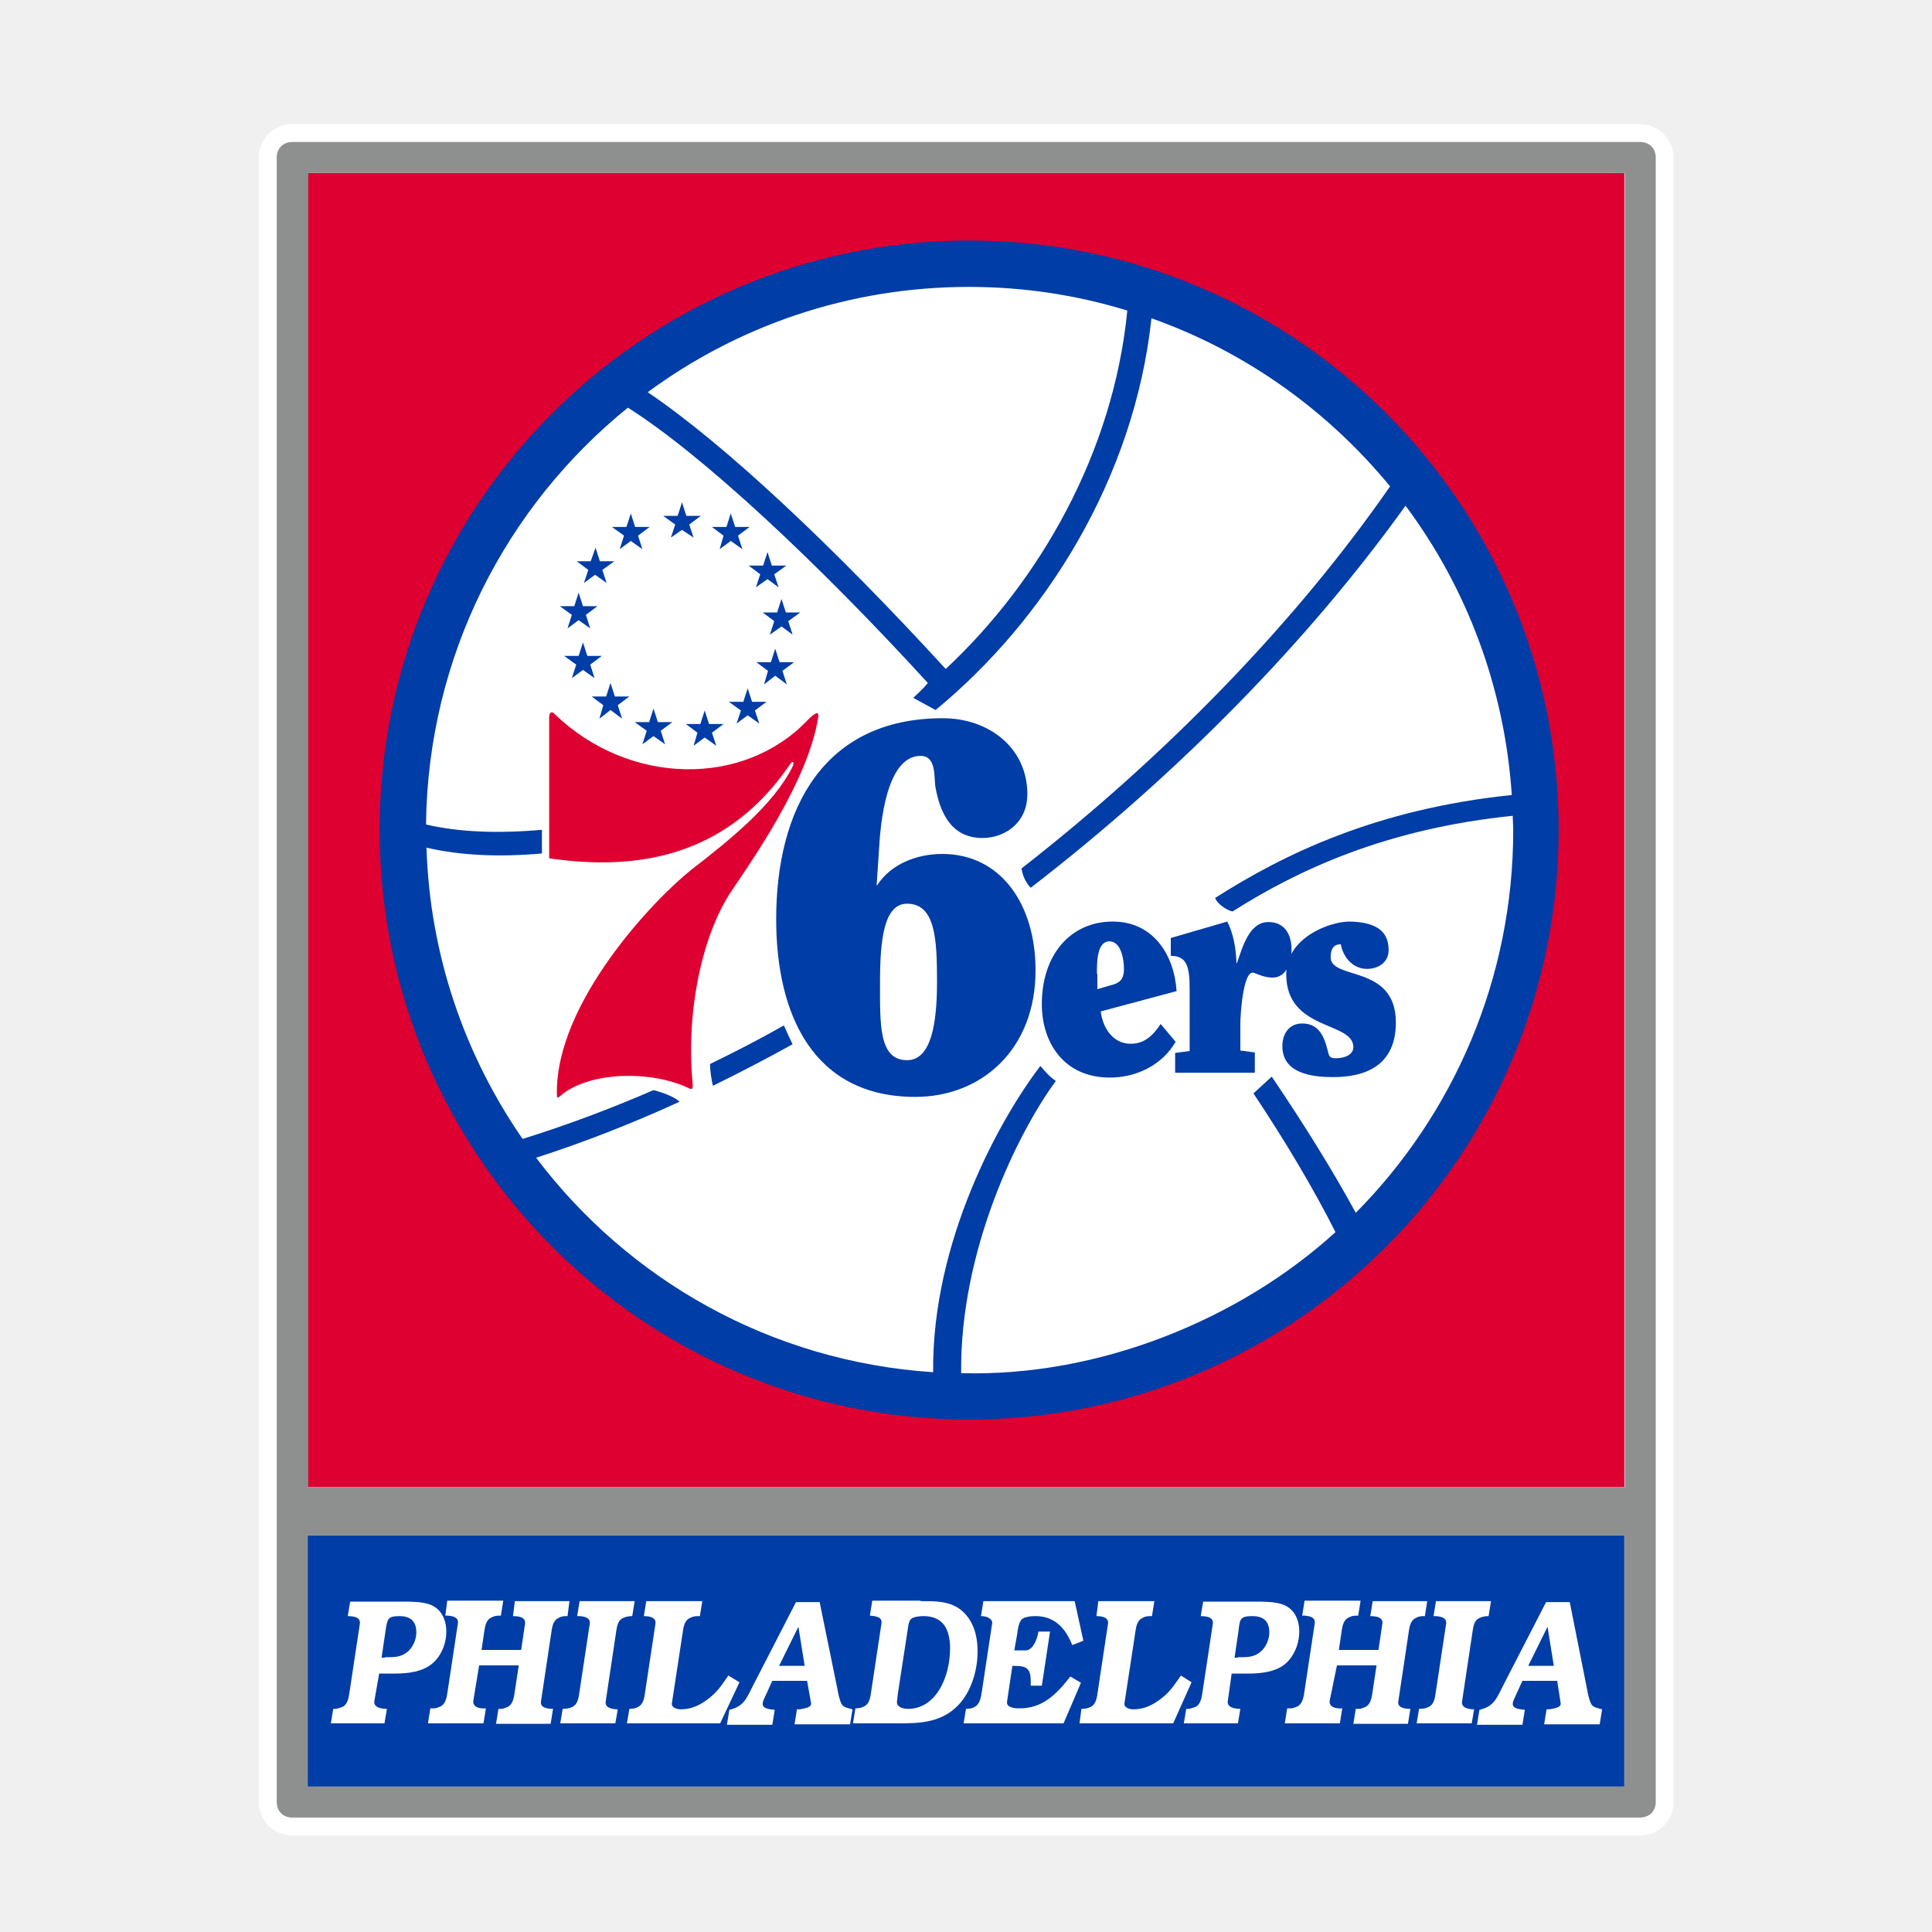
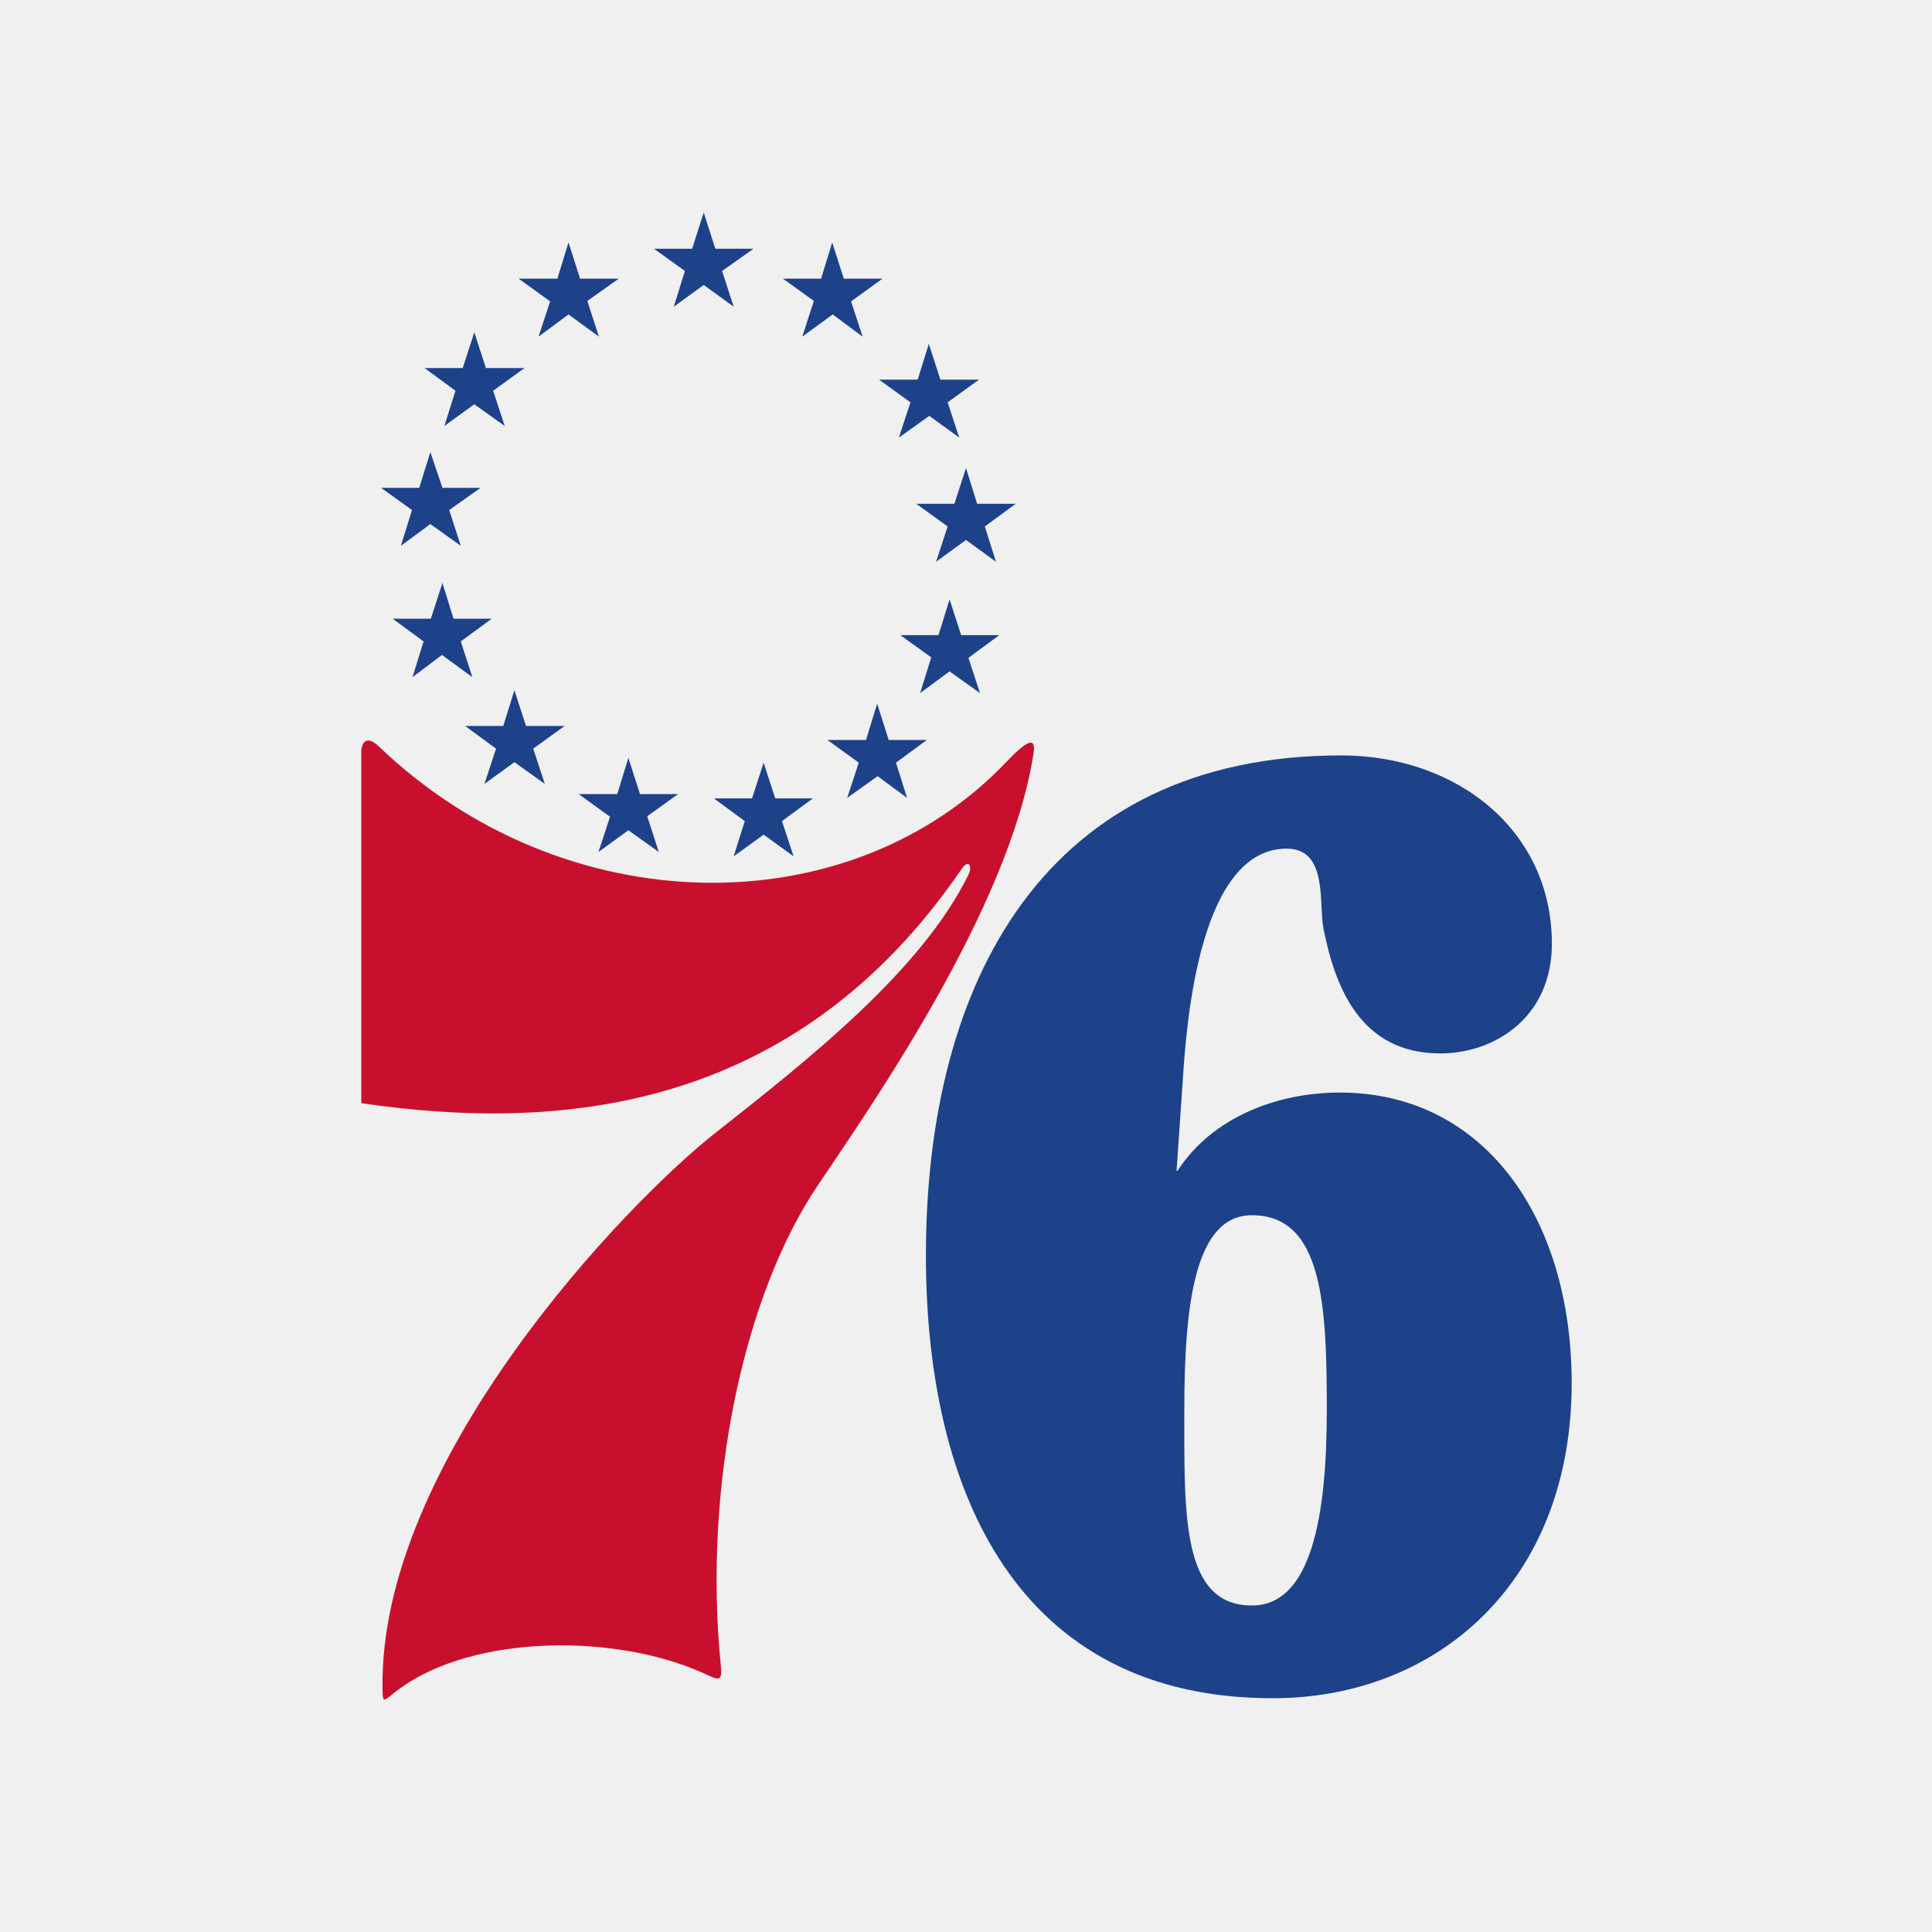
- <svg xmlns="http://www.w3.org/2000/svg" version="1.1" id="Layer_1" x="0px" y="0px" width="400px" height="400px" viewBox="0 0 400 400" enable-background="new 0 0 400 400" xml:space="preserve">
+ <svg xmlns="http://www.w3.org/2000/svg" version="1.1" id="Layer_1" x="0px" y="0px" viewBox="0 0 400 400" style="enable-background:new 0 0 400 400;" xml:space="preserve">
+   <style type="text/css">
+ 	.st0{fill:#1D428A;}
+ 	.st1{fill:#C8102E;}
+ </style>
  <g>
-     <rect x="63.7" y="35.8" fill="#DD0031" width="272.6" height="272.1" />
-     <rect x="63.7" y="317.9" fill="#003DA6" width="272.6" height="52" />
-     <path fill="#FFFFFF" d="M344.4,27.7c-1.3-1.3-3.1-2-4.9-2H60.5c-1.8,0-3.6,0.7-4.9,2c-1.3,1.3-2,3.1-2,4.9v340.5   c0,1.8,0.7,3.6,2,4.9c1.3,1.3,3.1,2,4.9,2h279.1c1.8,0,3.6-0.7,4.9-2c1.3-1.3,2-3.1,2-4.9V32.6C346.5,30.8,345.7,29,344.4,27.7    M342.8,373.1c0,0.9-0.3,1.7-0.9,2.3s-1.4,0.9-2.3,0.9H60.5c-0.9,0-1.7-0.3-2.3-0.9s-0.9-1.4-0.9-2.3V32.6c0-0.8,0.3-1.7,0.9-2.3   c0.6-0.6,1.4-0.9,2.3-0.9h279.1c0.8,0,1.7,0.3,2.3,0.9c0.6,0.6,0.9,1.4,0.9,2.3V373.1z" />
-     <path fill="#8E9090" d="M339.6,29.4H60.5c-0.9,0-1.7,0.3-2.3,0.9c-0.6,0.6-0.9,1.4-0.9,2.3v340.5c0,0.9,0.3,1.7,0.9,2.3   c0.6,0.6,1.4,0.9,2.3,0.9h279.1c0.8,0,1.7-0.3,2.3-0.9c0.6-0.6,0.9-1.4,0.9-2.3V32.6c0-0.9-0.3-1.7-0.9-2.3   C341.3,29.7,340.5,29.4,339.6,29.4 M63.7,369.9v-52v0h3.6h265.3h3.7v0v52H63.7z M336.4,307.9h-3.7H67.4h-3.6V35.8h272.6V307.9z" />
-     <path fill="#003DA6" d="M200.7,49.8c-67.4,0-122.1,54.6-122.1,122c0,67.4,54.6,122.1,122.1,122.1c67.4,0,122-54.7,122-122.1   C322.7,104.4,268.1,49.8,200.7,49.8" />
-     <path fill="#FFFFFF" d="M259.4,226.2c6.8,10.2,12.6,20,17.1,28.9c-20,18.2-49.1,30-77.5,29.2c-0.3-25.2,11.6-49.6,19.6-60.5   c-1.3-0.9-2-1.7-3.2-3.1c-8.3,10.8-22.5,36.3-22.2,63.4c-33.6-2.2-63.1-19.1-82.2-44.4c9.9-3.2,19.9-7.1,29.7-11.6   c-1-1-3.7-2-5.4-2.4c-9,3.9-18.1,7.3-27.1,10.1c-11.9-17.2-19.2-37.9-19.9-60.3c6.9,1.6,14.9,2,23.9,1.2v-4.9   c-9,0.8-17.2,0.5-24-1.1c0.4-34.9,16.6-65.9,41.8-86.3c15.5,9.8,39.5,32.3,62.1,57c-1.1,1.4-2.6,2.6-3,3.1l4.6,2.5   c22.6-18.6,41.1-47.8,44.7-81.1c19.5,6.9,36.5,19.1,49.4,34.8c-19.2,27.7-45.9,55.4-76.3,79.1c0.2,1.6,1,3.1,1.9,4   c30.6-23.6,57.6-51.2,77.6-79.1c12.6,16.9,20.5,37.5,22,59.9c-28.1,2.9-47.3,12.3-61.4,21.3c0.2,1,2.3,2.6,3.6,2.8   c13.4-8.5,31.6-17.1,58-19.8c0,1,0.1,2,0.1,2.9c0,30.9-12.4,58.9-32.6,79.3c-4.8-8.8-10.7-18.3-17.4-28.2l-3.8,3.5" />
-     <path fill="#FFFFFF" d="M195.8,138.5c-23.1-25.2-45.7-46.5-61.7-57.3c18.6-13.7,41.6-21.8,66.5-21.8c11.4,0,22.4,1.7,32.8,4.9   C230.5,93.8,215.2,120.4,195.8,138.5" />
-     <polygon fill="#003DA6" points="141.2,104 142.1,106.8 145.1,106.8 142.7,108.6 143.6,111.3 141.2,109.7 138.9,111.3 139.8,108.6    137.3,106.8 140.3,106.8  " />
-     <polygon fill="#003DA6" points="158.9,114.3 159.8,117.1 162.8,117.1 160.3,118.9 161.2,121.6 158.9,119.9 156.5,121.6    157.4,118.9 155,117.1 158,117.1  " />
-     <polygon fill="#003DA6" points="151.3,106.3 152.2,109.1 155.2,109.1 152.8,110.9 153.7,113.7 151.3,112 149,113.7 149.8,110.9    147.4,109.1 150.4,109.1  " />
-     <polygon fill="#003DA6" points="161.8,124 162.7,126.8 165.7,126.8 163.2,128.6 164.1,131.4 161.8,129.7 159.4,131.4 160.3,128.6    157.9,126.8 160.9,126.8  " />
-     <polygon fill="#003DA6" points="160.5,134.3 161.4,137.1 164.4,137.1 162,138.9 162.9,141.7 160.5,139.9 158.2,141.7 159,138.9    156.6,137.1 159.6,137.1  " />
-     <polygon fill="#003DA6" points="154.8,142.5 155.7,145.3 158.7,145.3 156.3,147.1 157.2,149.8 154.8,148.1 152.5,149.8    153.4,147.1 150.9,145.3 153.9,145.3  " />
-     <polygon fill="#003DA6" points="145.9,147.1 146.8,149.9 149.8,149.9 147.4,151.7 148.3,154.4 145.9,152.7 143.6,154.4    144.4,151.7 142,149.9 145,149.9  " />
-     <polygon fill="#003DA6" points="123.3,113.4 122.3,116.2 119.4,116.2 121.8,118 120.9,120.7 123.2,119 125.6,120.7 124.7,118    127.2,116.2 124.2,116.2  " />
-     <polygon fill="#003DA6" points="130.6,106.3 129.7,109.1 126.7,109.1 129.2,110.9 128.3,113.7 130.6,112 133,113.7 132.1,110.9    134.5,109.1 131.5,109.1  " />
-     <polygon fill="#003DA6" points="119.8,122.7 118.9,125.5 115.9,125.5 118.4,127.3 117.5,130.1 119.8,128.4 122.2,130.1    121.3,127.3 123.7,125.5 120.7,125.5  " />
-     <polygon fill="#003DA6" points="120.7,133 119.8,135.8 116.8,135.8 119.3,137.6 118.4,140.4 120.7,138.7 123.1,140.4 122.2,137.6    124.6,135.8 121.6,135.8  " />
-     <polygon fill="#003DA6" points="126.4,141.4 125.5,144.2 122.5,144.2 124.9,146 124.1,148.8 126.4,147 128.8,148.8 127.9,146    130.3,144.2 127.3,144.2  " />
-     <polygon fill="#003DA6" points="135.3,146.7 134.4,149.5 131.4,149.5 133.9,151.3 133,154.1 135.3,152.4 137.7,154.1 136.8,151.3    139.2,149.5 136.2,149.5  " />
-     <path fill="#003DA6" d="M164.1,216.2c-5.6,3.1-10.8,5.8-16.5,8.6c-0.3-1.2-0.6-3.2-0.6-4.5c5.1-2.5,10.2-5.1,15.3-8   C162.9,213.7,163.5,215,164.1,216.2" />
-     <path fill="#FFFFFF" d="M77.5,352.2c-0.2,1.3,1.4,1.6,2.6,1.6l-0.5,3H68.5l0.5-3h0.6c0.4-0.1,1.1-0.3,1.5-0.5c1-0.7,1.1-2,1.3-3.2   l2.1-13.9c0.2-1.3-1.1-1.6-2.5-1.6l0.5-3h10.9c1.7,0,4,0,5.6,0.6c2.2,0.8,3.4,2.9,3.4,5.6c0,2.9-1.4,5.8-3.7,7.2   c-2.3,1.4-5.1,1.5-7.6,1.5h-2.6L77.5,352.2z M79.7,343.1c1.6,0,3,0.1,4.4-0.9c1.2-0.8,2.1-2.6,2.1-4.2c0-2.6-1.5-3.4-3.5-3.4   c-2.5,0-2.5,0.6-2.9,3.2l-0.8,5.4H79.7z" />
-     <path fill="#FFFFFF" d="M98,352.1c-0.2,1.4,1.4,1.7,2.6,1.6l-0.5,3.1H88.6l0.5-3.1h0.8c0.4,0,1.1-0.3,1.5-0.5c1-0.7,1.1-2,1.3-3.2   l2.1-13.9c0.2-1.3-1.1-1.5-2-1.6h-0.6l0.4-3.1h11.6l-0.5,3.1c-0.9,0-1.2,0-2,0.4c-1.2,0.6-1.3,2-1.5,3.3l-0.5,3.4h8.2l0.8-5.4   c0.2-1.4-1.3-1.6-2.5-1.6l0.4-3.1h11.3l-0.4,3.1c-0.8,0-1.2,0-1.9,0.4c-1.2,0.6-1.3,2-1.5,3.3l-2.1,14c-0.2,1.3,1.4,1.5,2.5,1.5   l-0.5,3.1h-11.3l0.5-3.1h0.6c0.4,0,1.1-0.3,1.5-0.5c1-0.7,1.1-2,1.3-3.2l0.8-5.3h-8.2L98,352.1z" />
-     <path fill="#FFFFFF" d="M127.4,356.8H116l0.5-3c0.8,0,1.4-0.1,2-0.4c1.2-0.6,1.3-2,1.5-3.3l2.1-13.9c0.2-1.3-1.1-1.5-2-1.6h-0.6   l0.5-3.1h11.4l-0.5,3.1c-0.7,0-1.3,0.1-1.9,0.4c-1.2,0.5-1.3,2-1.5,3.3l-2.1,14c-0.2,1.3,1.4,1.6,2.5,1.6L127.4,356.8z" />
-     <path fill="#FFFFFF" d="M149.1,356.8h-19.3l0.5-3c0.7,0,1.3-0.1,1.8-0.4c1.2-0.6,1.3-2,1.5-3.3l2.1-13.9c0.2-1.3-1.1-1.6-2.4-1.6   l0.5-3.1h11.6l-0.5,3.1c-0.9,0-1.3,0-2.1,0.4c-1.2,0.6-1.3,2-1.5,3.3l-2.2,14.4c-0.1,0.9,1.2,1.2,1.8,1.2c2.2,0,4-0.8,5.9-2.3   c1.9-1.5,2.5-2.6,4-4.7l2.3,1.4L149.1,356.8z" />
-     <path fill="#FFFFFF" d="M173.4,349.8c0.1,0.7,0.4,2,0.7,2.7c0.4,1,1.1,1,2,1.3l0.4,0.1l-0.5,3.1h-11.5l0.5-3.1h0.6   c0.8-0.2,2.6-0.3,2.3-1.4l-0.8-4.5h-7.2l-1.6,3.5c-0.2,0.5-0.4,0.8-0.4,1.3c0,1.1,1.9,1.1,2.5,1.2l-0.5,3.1h-9.4l0.5-3.1   c3.1-0.7,3.6-2.5,5-5.2l8.8-17.1h4.9L173.4,349.8z M165.3,336.8l-4,8.1h5.3L165.3,336.8z" />
-     <path fill="#FFFFFF" d="M190.6,331.5c2.7,0,5.8-0.1,8.2,1.7c2.6,2,3.6,5.2,3.6,8.7c0,4.4-1.6,9.1-4.7,11.8c-3.4,3-7.6,3.1-11.7,3.1   h-9.4l0.5-3.1c0.6,0,1.2-0.1,1.8-0.4c1.2-0.6,1.3-2,1.5-3.3l2.1-13.9c0.2-1.3-1.1-1.5-2.4-1.6l0.5-3.1H190.6z M185.8,351.5   c0,0.3-0.1,0.6-0.1,0.9c0,1.2,1.6,1.4,2.3,1.4c5.8,0,8.7-6.6,8.7-12.5c0-4.2-1.6-6.7-5.5-6.7c-0.7,0-2,0.1-2.6,0.6   c-0.5,0.5-0.6,1.7-0.7,2.4l-2,13L185.8,351.5z" />
-     <path fill="#FFFFFF" d="M220.2,356.8h-20.7l0.5-3c0.7,0,1.3-0.1,1.8-0.4c1.1-0.6,1.3-2,1.5-3.3l2.1-13.9c0.1-0.5-0.1-0.8-0.5-1.1   c-0.5-0.4-1.2-0.5-1.8-0.5l0.5-3.1h18.9l1.8,8.2l-2.3,0.9c-1.5-3.8-3.9-6-7.6-6c-0.8,0-2.3,0.1-2.9,0.7c-0.6,0.7-0.8,2.1-0.9,3   l-0.6,3.4h2.3c1.5,0,2.4-2.1,2.7-3.9h2.4l-1.7,11.2h-2.3v-1c0-2.9-1.2-3.1-3.8-3.1l-1.1,7.4c-0.2,1.3,1.7,1.4,2.5,1.4   c4.7,0,7.5-2.6,10.6-6.6l2.2,1.3L220.2,356.8z" />
-     <path fill="#FFFFFF" d="M242.9,356.8h-19.4l0.4-3c0.7,0,1.3-0.1,1.9-0.4c1.2-0.6,1.3-2,1.5-3.3l2.1-13.9c0.2-1.3-1.1-1.6-2.4-1.6   l0.4-3.1h11.6l-0.5,3.1c-0.9,0-1.3,0-2,0.4c-1.2,0.6-1.3,2-1.5,3.3l-2.2,14.4c-0.1,0.9,1.2,1.2,1.8,1.2c2.2,0,4-0.8,5.9-2.3   c1.9-1.5,2.5-2.6,4-4.7l2.2,1.4L242.9,356.8z" />
-     <path fill="#FFFFFF" d="M254.2,352.2c-0.2,1.3,1.4,1.6,2.6,1.6l-0.5,3h-11.2l0.5-3h0.6c0.4-0.1,1.1-0.3,1.5-0.5   c1-0.7,1.1-2,1.3-3.2l2.1-13.9c0.2-1.3-1.1-1.6-2.5-1.6l0.5-3h10.9c1.7,0,4,0,5.6,0.6c2.2,0.8,3.4,2.9,3.4,5.6   c0,2.9-1.4,5.8-3.6,7.2c-2.3,1.4-5.1,1.5-7.6,1.5H255L254.2,352.2z M256.3,343.1c1.6,0,3,0.1,4.4-0.9c1.2-0.8,2.1-2.6,2.1-4.2   c0-2.6-1.5-3.4-3.5-3.4c-2.6,0-2.6,0.6-2.9,3.2l-0.8,5.4H256.3z" />
-     <path fill="#FFFFFF" d="M275.3,352.1c-0.2,1.4,1.4,1.7,2.6,1.6l-0.5,3.1H266l0.5-3.1h0.8c0.4,0,1.1-0.3,1.5-0.5   c1-0.7,1.1-2,1.3-3.2l2.1-13.9c0.2-1.3-1.1-1.5-2-1.6h-0.6l0.5-3.1h11.6l-0.5,3.1c-0.9,0-1.2,0-2,0.4c-1.2,0.6-1.3,2-1.5,3.3   l-0.5,3.4h8.2l0.8-5.4c0.2-1.4-1.3-1.6-2.5-1.6l0.5-3.1h11.3l-0.5,3.1c-0.8,0-1.2,0-1.9,0.4c-1.2,0.6-1.3,2-1.5,3.3l-2.1,14   c-0.2,1.3,1.4,1.5,2.5,1.5l-0.5,3.1h-11.3l0.5-3.1h0.7c0.4,0,1.1-0.3,1.5-0.5c1-0.7,1.1-2,1.3-3.2l0.8-5.3h-8.2L275.3,352.1z" />
-     <path fill="#FFFFFF" d="M304.7,356.8h-11.4l0.5-3c0.8,0,1.4-0.1,2-0.4c1.2-0.6,1.3-2,1.5-3.3l2.1-13.9c0.2-1.3-1.1-1.5-2-1.6h-0.6   l0.5-3.1h11.4l-0.5,3.1c-0.7,0-1.3,0.1-1.9,0.4c-1.2,0.5-1.3,2-1.5,3.3l-2.1,14c-0.2,1.3,1.4,1.6,2.5,1.6L304.7,356.8z" />
-     <path fill="#FFFFFF" d="M328.6,349.8c0.1,0.7,0.4,2,0.7,2.7c0.4,1,1.1,1,2,1.3l0.4,0.1l-0.5,3.1h-11.5l0.5-3.1h0.6   c0.8-0.2,2.6-0.3,2.3-1.4l-0.7-4.5h-7.2l-1.6,3.5c-0.2,0.5-0.4,0.8-0.4,1.3c0,1.1,1.9,1.1,2.5,1.2l-0.5,3.1h-9.4l0.5-3.1   c3.1-0.7,3.6-2.5,5-5.2l8.8-17.1h4.9L328.6,349.8z M320.4,336.8l-4,8.1h5.3L320.4,336.8z" />
-     <path fill="#003DA6" d="M259.8,222.1h-16.5V218l3-0.4v-12.9c0-4.6-0.6-6.8-3.9-6.8v-3.7l11.7-3.4c1.3,2.6,1.8,5.6,1.9,8.6h0.1   c1.2-3.5,2.6-8.5,6.5-8.5c3.4,0,4.8,2.6,4.8,5.7c0,3.2-1.4,5.8-3.9,5.8c-1.7,0-3.1-0.7-3.9-1c-2.2-0.7-2.8,8.6-2.8,10.5v5.6l3,0.4   V222.1z" />
-     <path fill="#003DA6" d="M287.5,196.7c0,2.6-2.2,3.9-4.5,3.9c-2.8,0-4.9-2.3-5.4-5.1c-1.2,0-2.1,0.6-2.1,2.7   c0,4.8,13.5,1.4,13.5,13.5c0,9.1-6.6,11.3-12.9,11.3c-3.9,0-10.6-0.5-10.6-6.4c0-2.7,1.5-4.7,4.1-4.7c4.1,0,4.8,3.8,5.5,6.4   c0.2,0.7,0.8,0.8,1.4,0.8c2.2,0,3.7-0.9,3.7-2.3c0-5.4-13.9-3.3-13.9-15.1c0-7.5,8.9-10.9,13.1-10.9   C284.5,190.9,287.5,192.5,287.5,196.7" />
-     <path fill="#003DA6" d="M195.1,176.8c-5.3,0-10.7,2.1-13.5,6.5h-0.1l0.5-7.6c0.3-5.2,1.5-19.2,8.6-19.2c3.4,0,2.7,4.6,3.1,6.6   c0.9,4.9,3.1,10.4,9.7,10.4c4.5,0,9.3-3,9.3-9.1c0-9.5-7.9-15.7-17.5-15.7c-24.7,0-34.5,18.8-34.5,41.6c0,19.8,7.7,36.8,28.8,36.8   c13.7,0,24.9-9.8,24.9-26.2C214.4,187.1,207.1,176.8,195.1,176.8 M187.8,219.5c-5.9,0-5.6-7.5-5.6-16.2c0-8.7,0.8-16.2,5.6-16.2   c5.9,0,6.2,7.5,6.2,16.2C194,211.9,192.8,219.5,187.8,219.5" />
-     <path fill="#DD0031" d="M113.7,148.4v29.3c16.4,2.4,36.1,0.8,49.9-19.5c0.6-0.9,0.9-0.3,0.5,0.5c-3.9,7.9-13,15.2-21,21.4   c-7.6,6-28,27.4-27.8,46.2c0,1.4,0.1,1.1,1.3,0.1c6.2-4.6,18.3-4.7,25.8-1.2c1,0.5,1.1,0.3,1-1c-1.4-14.6,1.9-30.6,8.1-39.8   c4.3-6.4,15.9-22.9,17.9-35.9c0.2-1.3-0.5-1.1-2.2,0.6c-13.2,13.9-36.9,13.6-52.3-1.2C114.2,147.1,113.8,147.5,113.7,148.4" />
-     <path fill="#003DA6" d="M234.1,216.1c-3.7,0-5.8-3.3-6.2-6.7l15.7-4.2c-0.5-7.6-4.9-14.4-13.2-14.4c-8.8,0-14.7,6.9-14.7,17.1   c0,7.9,4.5,15.2,14.1,15.2c5.5,0,10.8-2.6,13.6-7.4l-3.1-3.7C238.8,214.3,237,216.1,234.1,216.1 M227.1,201.6c0-2.4,0-6.7,2.6-6.7   c2.4,0,3,3.7,3,5.7c0,2.4-1.1,3-2.8,3.4l-2.7,0.8V201.6z" />
+     <g>
+       <g>
+         <path class="st0" d="M277.4,226.2c-13.1,0-26.5,5.2-33.6,16.2h-0.2h-0.3h0.3l1.3-19c0.8-12.8,3.7-47.7,21.5-47.7     c8.6,0,6.6,11.4,7.6,16.5c2.4,12.1,7.6,25.9,24.2,25.9c11.3,0,23.1-7.5,23.1-22.7c0-23.5-19.7-39-43.6-39     c-61.3,0-86,46.8-86,103.5c0,49.2,19.1,91.7,71.8,91.7c34.2,0,61.9-24.3,61.9-65.2C325.4,251.9,307.1,226.2,277.4,226.2z      M259.2,332.4c-14.6,0-14-18.8-14-40.4c0-21.7,2.1-40.4,14-40.4c14.7,0,15.5,18.7,15.5,40.4C274.7,313.6,271.6,332.4,259.2,332.4     z" />
+         <path class="st1" d="M74.8,155.4v73c40.9,6,89.8,2,124.3-48.5c1.4-2.1,2.3-0.6,1.4,1.2c-9.6,19.6-32.5,37.8-52.2,53.3     c-19,14.9-69.8,68.2-69.1,115.1c0,3.6,0.2,2.6,3.3,0.3c15.4-11.5,45.6-11.8,64.2-2.9c2.6,1.2,2.8,0.8,2.5-2.5     c-3.6-36.4,4.6-76.1,20.2-99.1c10.7-16,39.6-57.1,44.6-89.4c0.5-3.3-1.2-2.8-5.4,1.6c-32.7,34.6-91.9,33.7-130.1-2.9     C76.1,152.3,75,153.4,74.8,155.4" />
+       </g>
+     </g>
+     <g>
+       <g>
+         <polygon class="st0" points="145.7,44 148.1,51.5 156,51.5 149.5,56.1 151.9,63.5 145.7,59 139.5,63.5 141.8,56.1 135.4,51.5      143.3,51.5    " />
+         <polygon class="st0" points="192.3,71.2 194.7,78.6 202.7,78.6 196.2,83.3 198.6,90.6 192.4,86.1 186.1,90.6 188.5,83.3      182,78.6 190,78.6    " />
+         <polygon class="st0" points="172.3,50.2 174.7,57.7 182.7,57.7 176.2,62.4 178.6,69.7 172.4,65.1 166.1,69.7 168.5,62.3      162.1,57.7 170,57.7    " />
+         <polygon class="st0" points="200,96.9 202.3,104.3 210.3,104.3 203.9,109 206.2,116.3 200,111.8 193.8,116.3 196.2,109      189.7,104.3 197.6,104.3    " />
+         <polygon class="st0" points="196.6,124.1 199,131.5 206.9,131.5 200.5,136.2 202.9,143.5 196.6,139 190.5,143.5 192.8,136.1      186.4,131.5 194.3,131.5    " />
+         <polygon class="st0" points="181.6,145.7 184,153.2 191.9,153.2 185.5,157.9 187.8,165.2 181.7,160.7 175.4,165.2 177.8,157.9      171.3,153.2 179.3,153.2    " />
+         <polygon class="st0" points="158.1,157.9 160.5,165.3 168.3,165.3 161.9,170 164.3,177.3 158.1,172.8 151.9,177.3 154.2,170      147.8,165.3 155.7,165.3    " />
+         <polygon class="st0" points="98.2,68.8 95.8,76.2 87.9,76.2 94.3,80.9 92,88.2 98.2,83.7 104.5,88.2 102.1,80.9 108.6,76.2      100.6,76.2    " />
+         <polygon class="st0" points="117.7,50.2 115.4,57.7 107.4,57.7 113.9,62.4 111.5,69.7 117.7,65.1 124,69.7 121.6,62.3      128.1,57.7 120.1,57.7    " />
+         <polygon class="st0" points="89.1,93.6 86.8,101 78.9,101 85.3,105.6 83,113 89.1,108.5 95.4,113 93,105.6 99.5,101 91.6,101         " />
+         <polygon class="st0" points="91.6,120.7 89.2,128.1 81.3,128.1 87.7,132.8 85.4,140.2 91.5,135.6 97.8,140.2 95.4,132.8      101.8,128.1 93.9,128.1    " />
+         <polygon class="st0" points="106.5,142.9 104.2,150.3 96.3,150.3 102.7,155 100.3,162.3 106.5,157.8 112.8,162.3 110.4,155      116.9,150.3 108.9,150.3    " />
+         <polygon class="st0" points="130.1,156.9 127.8,164.4 119.8,164.4 126.3,169.1 123.9,176.4 130.1,171.9 136.4,176.4 134,169      140.4,164.4 132.5,164.4    " />
+       </g>
+     </g>
  </g>
</svg>
